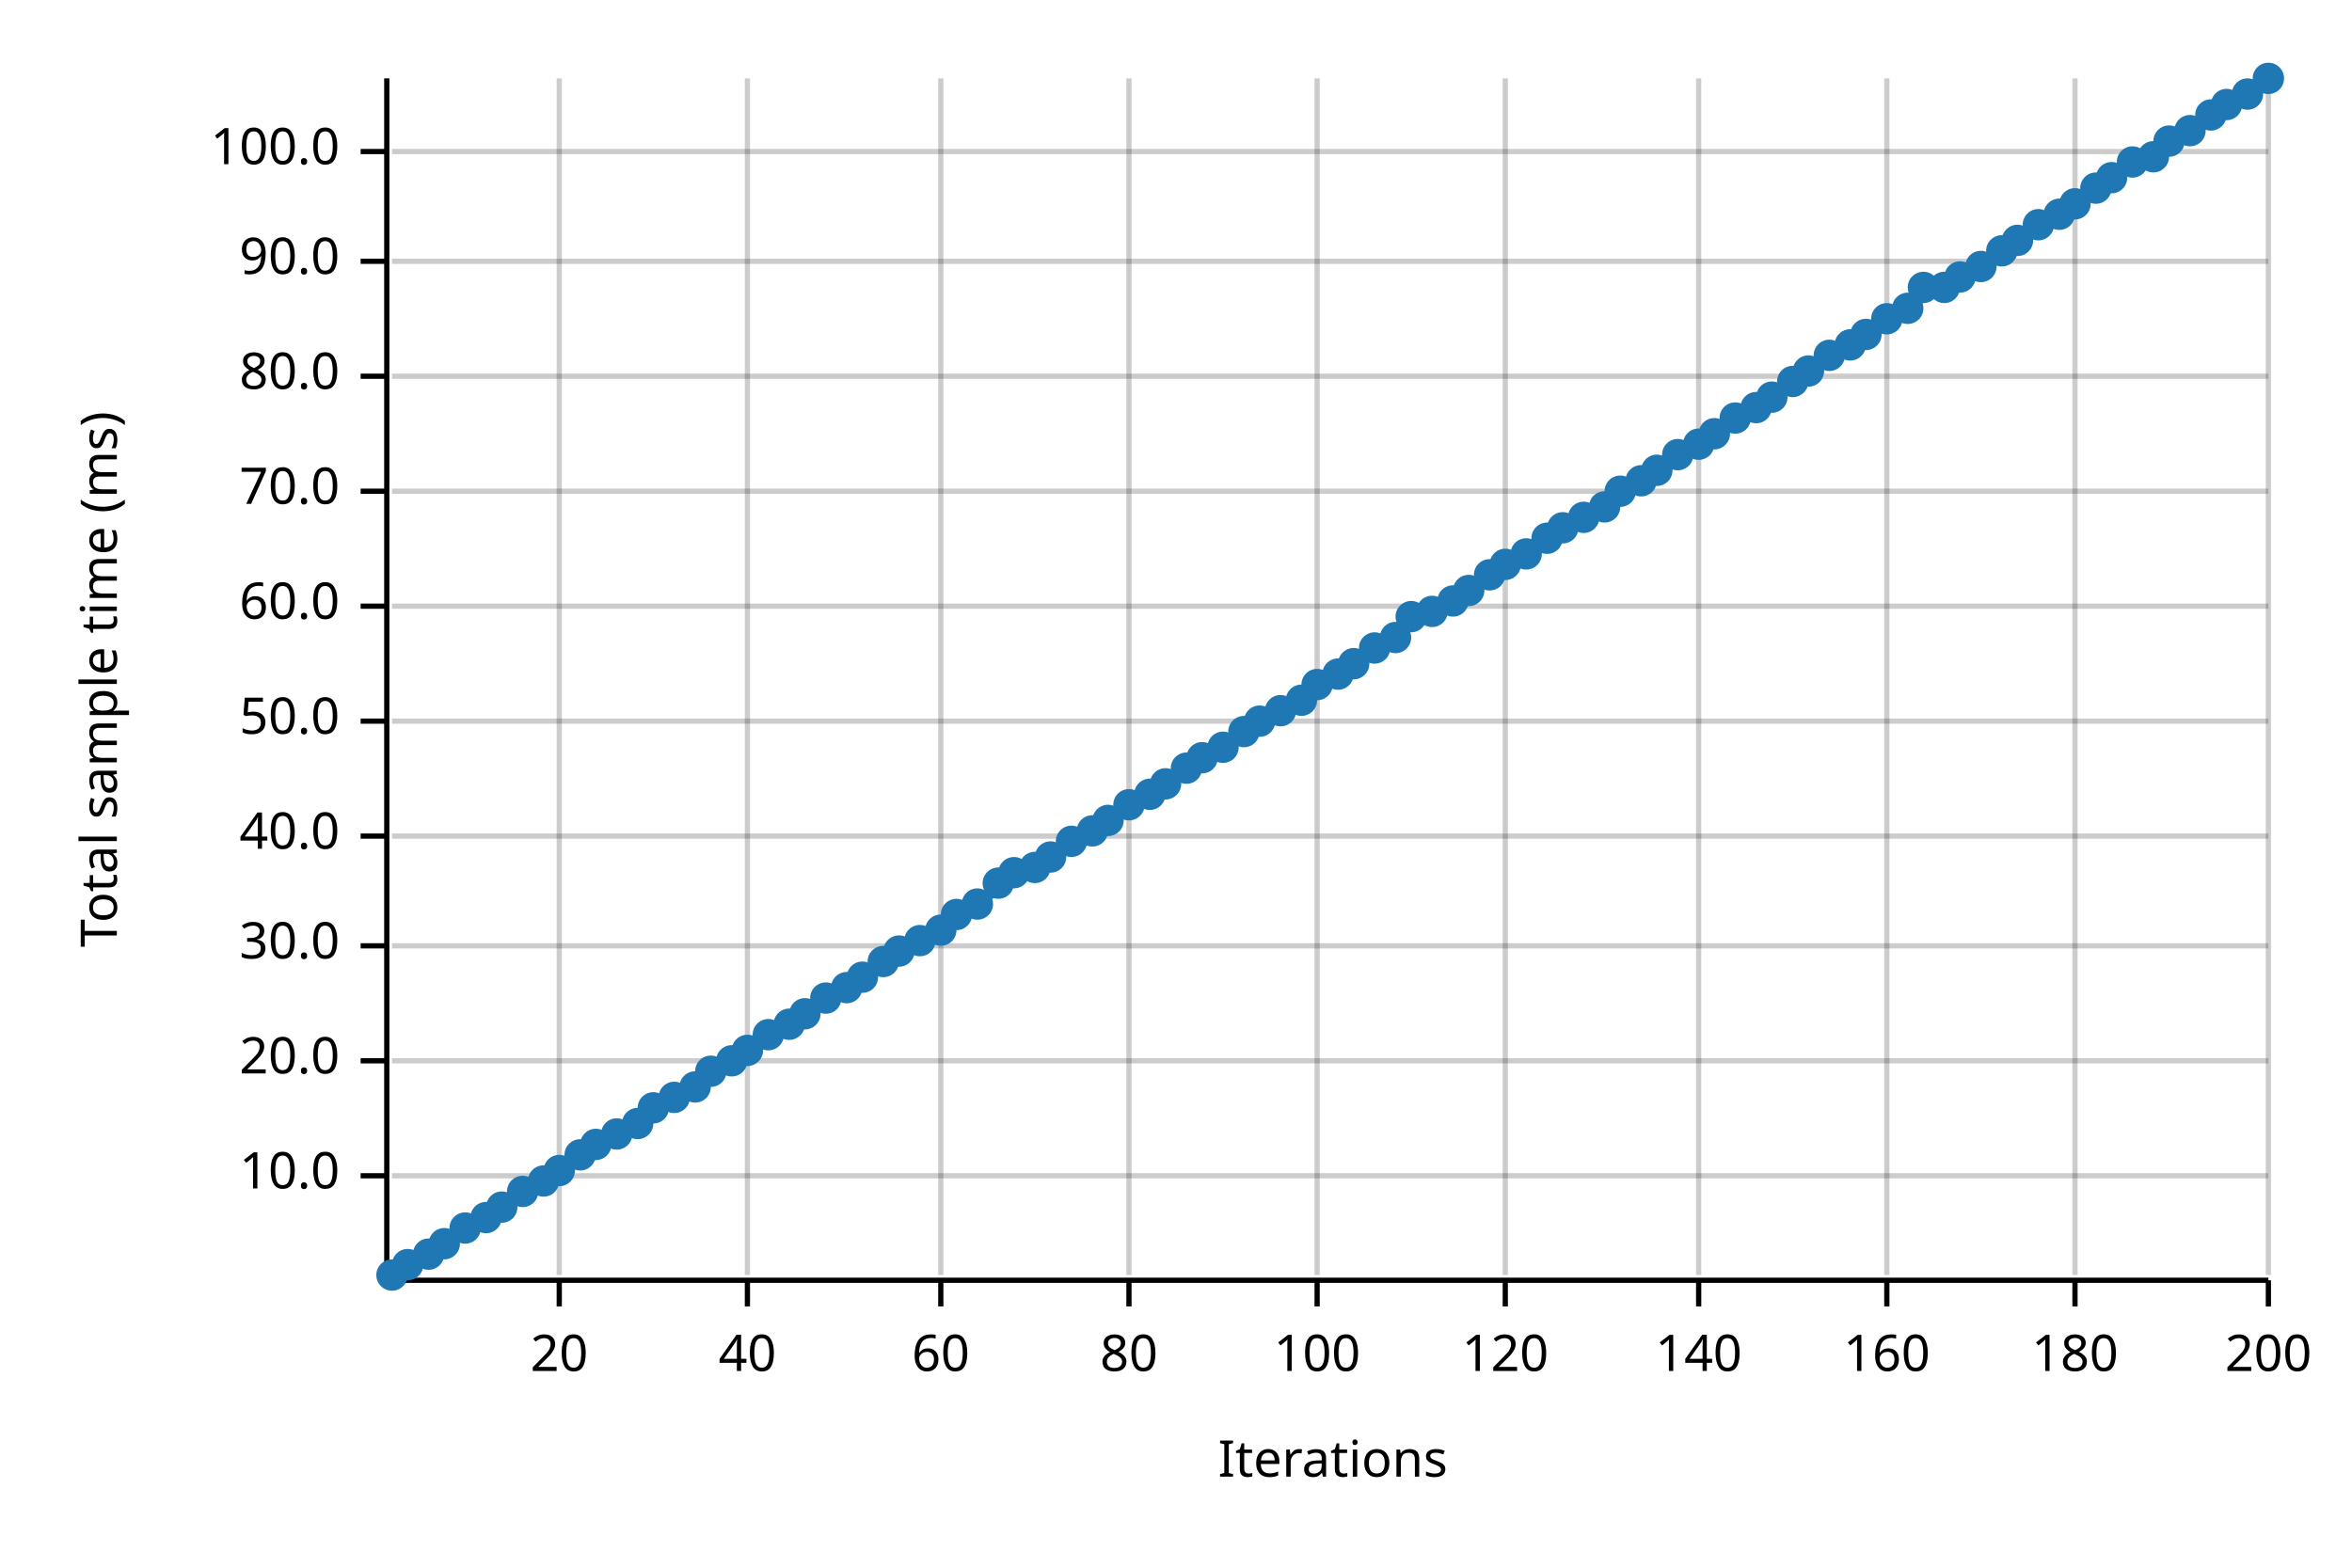
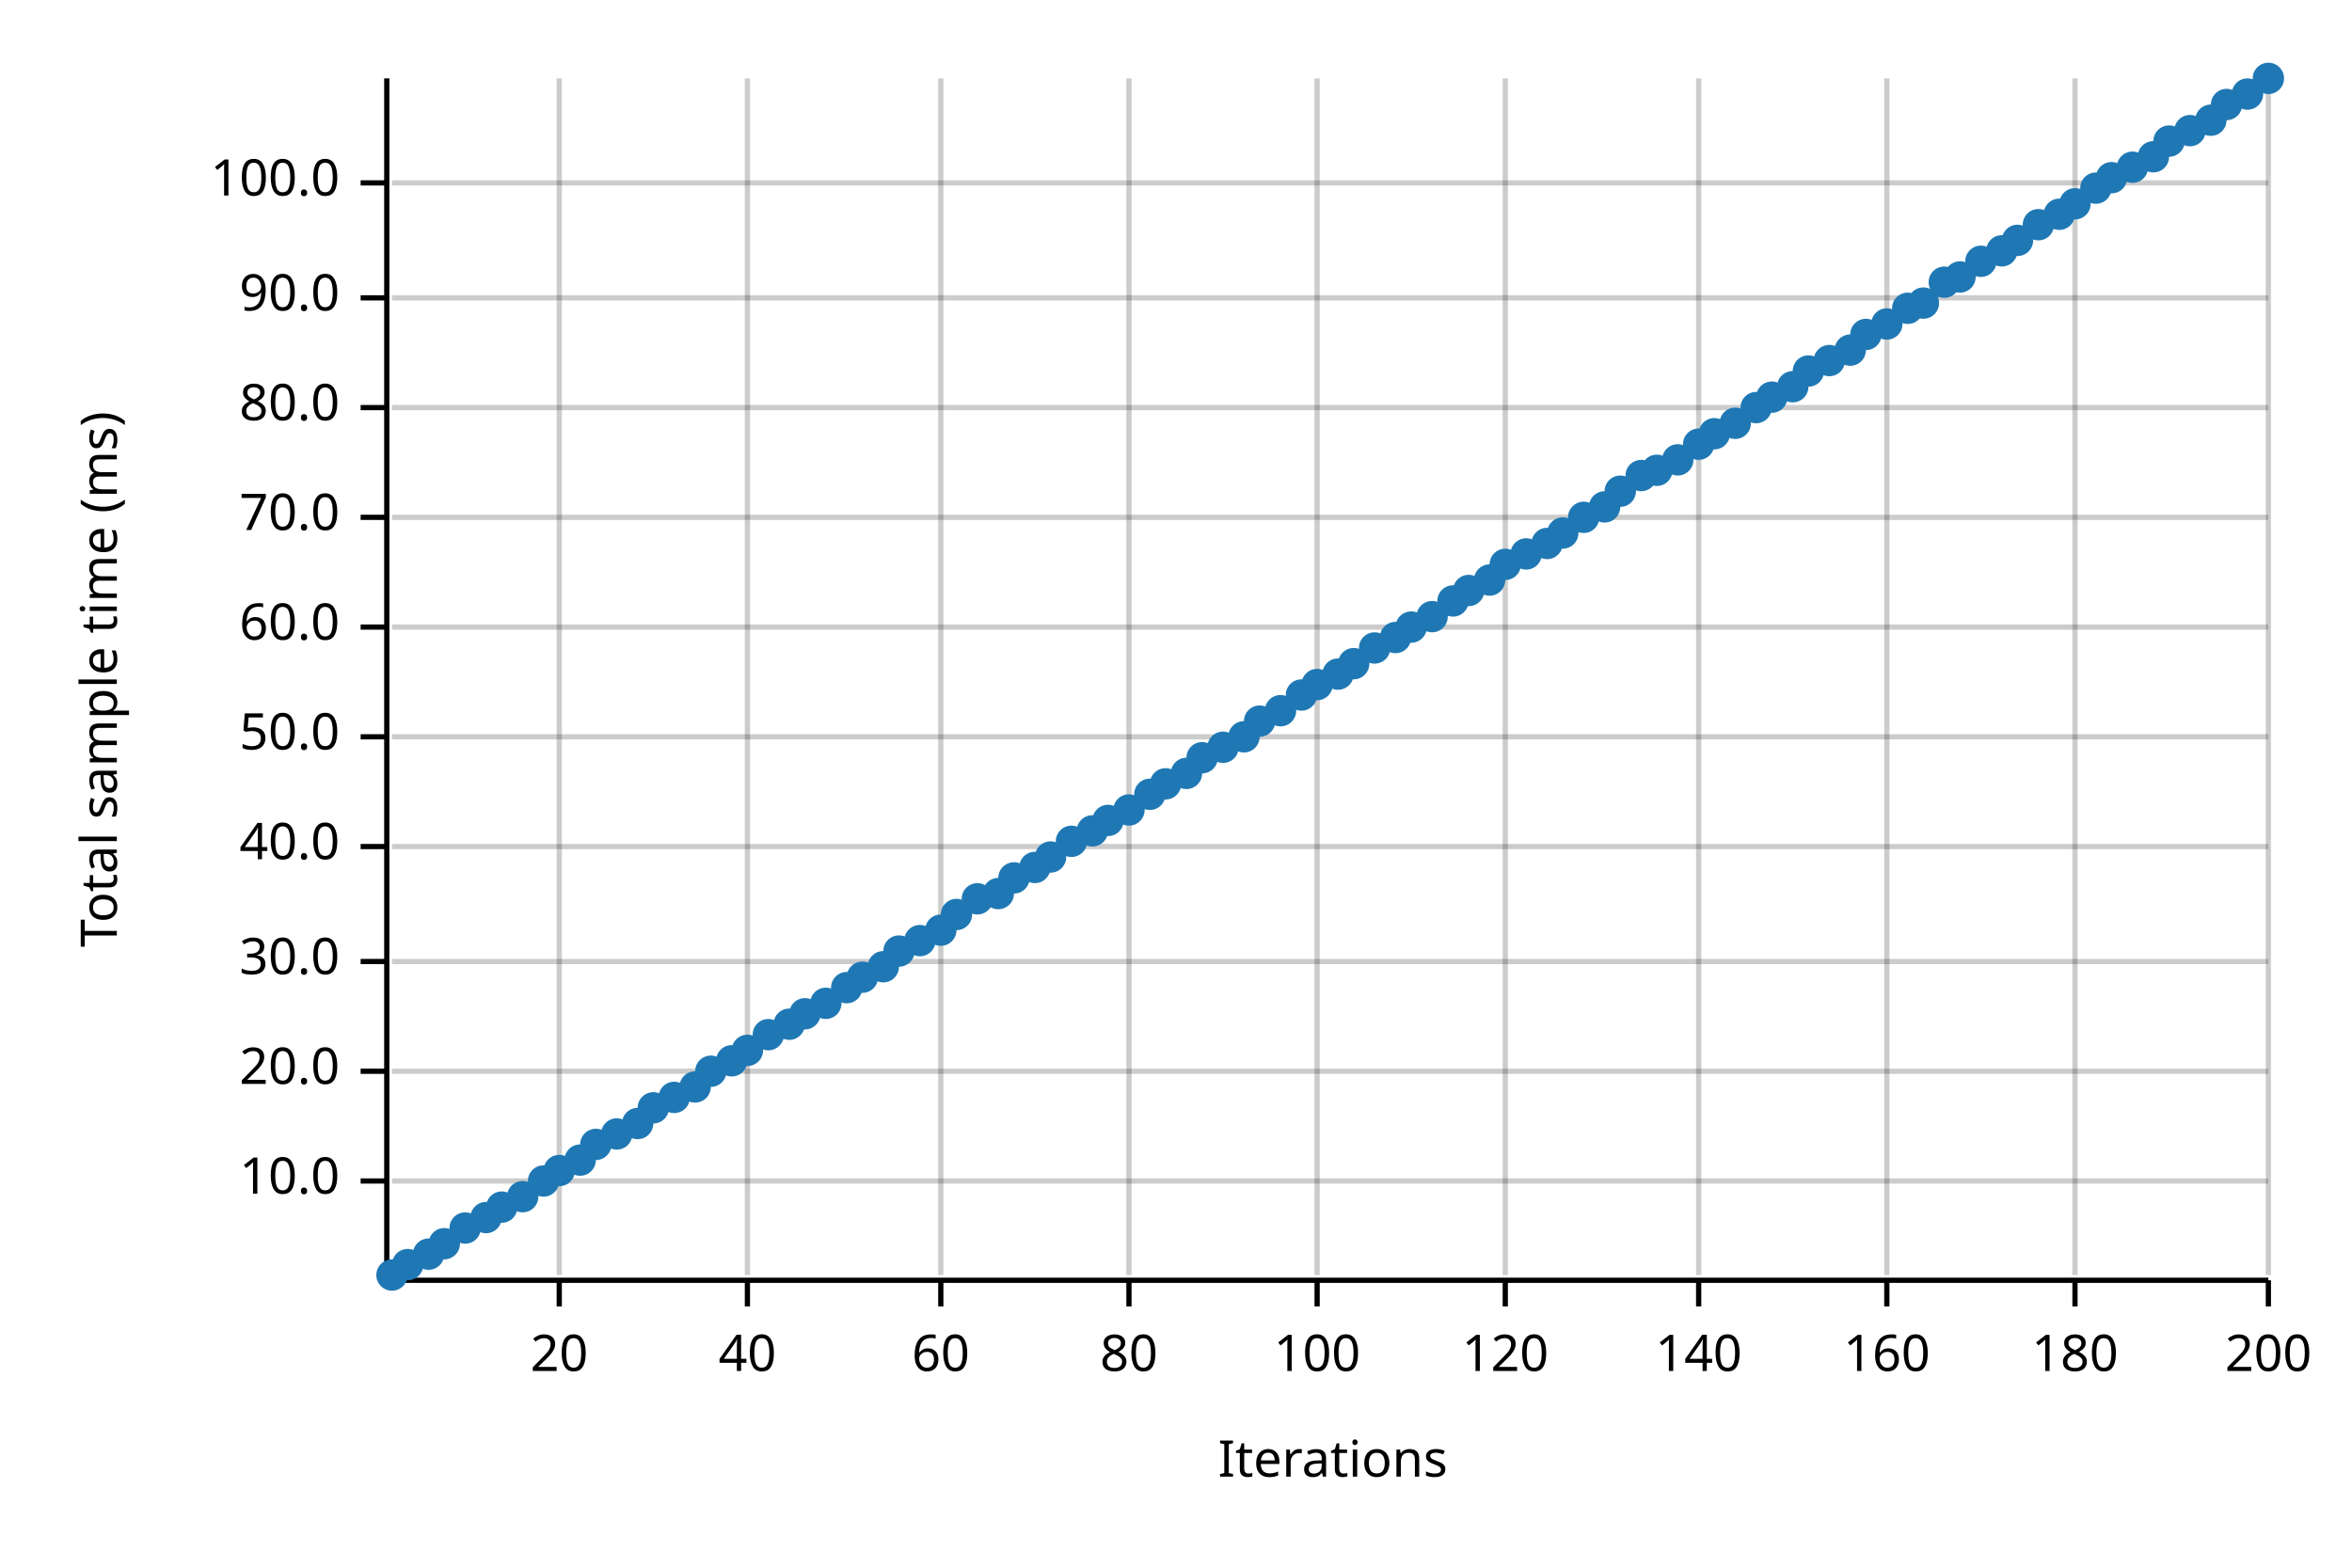
<svg xmlns="http://www.w3.org/2000/svg" width="450" height="300" viewBox="0 0 450 300">
  <text x="15" y="130" dy="0.76em" text-anchor="middle" font-family="sans-serif" font-size="9.677" opacity="1" fill="#000000" transform="rotate(270, 15, 130)">
Total sample time (ms)
</text>
  <text x="255" y="285" dy="-0.5ex" text-anchor="middle" font-family="sans-serif" font-size="9.677" opacity="1" fill="#000000">
Iterations
</text>
  <line opacity="0.2" stroke="#000000" stroke-width="1" x1="107" y1="244" x2="107" y2="15" />
  <line opacity="0.2" stroke="#000000" stroke-width="1" x1="143" y1="244" x2="143" y2="15" />
  <line opacity="0.2" stroke="#000000" stroke-width="1" x1="180" y1="244" x2="180" y2="15" />
  <line opacity="0.2" stroke="#000000" stroke-width="1" x1="216" y1="244" x2="216" y2="15" />
  <line opacity="0.2" stroke="#000000" stroke-width="1" x1="252" y1="244" x2="252" y2="15" />
  <line opacity="0.2" stroke="#000000" stroke-width="1" x1="288" y1="244" x2="288" y2="15" />
  <line opacity="0.2" stroke="#000000" stroke-width="1" x1="325" y1="244" x2="325" y2="15" />
  <line opacity="0.2" stroke="#000000" stroke-width="1" x1="361" y1="244" x2="361" y2="15" />
  <line opacity="0.2" stroke="#000000" stroke-width="1" x1="397" y1="244" x2="397" y2="15" />
  <line opacity="0.2" stroke="#000000" stroke-width="1" x1="434" y1="244" x2="434" y2="15" />
-   <line opacity="0.2" stroke="#000000" stroke-width="1" x1="75" y1="225" x2="434" y2="225" />
-   <line opacity="0.2" stroke="#000000" stroke-width="1" x1="75" y1="203" x2="434" y2="203" />
-   <line opacity="0.2" stroke="#000000" stroke-width="1" x1="75" y1="181" x2="434" y2="181" />
-   <line opacity="0.2" stroke="#000000" stroke-width="1" x1="75" y1="160" x2="434" y2="160" />
-   <line opacity="0.2" stroke="#000000" stroke-width="1" x1="75" y1="138" x2="434" y2="138" />
-   <line opacity="0.2" stroke="#000000" stroke-width="1" x1="75" y1="116" x2="434" y2="116" />
-   <line opacity="0.2" stroke="#000000" stroke-width="1" x1="75" y1="94" x2="434" y2="94" />
-   <line opacity="0.2" stroke="#000000" stroke-width="1" x1="75" y1="72" x2="434" y2="72" />
-   <line opacity="0.2" stroke="#000000" stroke-width="1" x1="75" y1="50" x2="434" y2="50" />
-   <line opacity="0.2" stroke="#000000" stroke-width="1" x1="75" y1="29" x2="434" y2="29" />
+   <line opacity="0.2" stroke="#000000" stroke-width="1" x1="75" y1="226" x2="434" y2="226" />
+   <line opacity="0.2" stroke="#000000" stroke-width="1" x1="75" y1="205" x2="434" y2="205" />
+   <line opacity="0.2" stroke="#000000" stroke-width="1" x1="75" y1="184" x2="434" y2="184" />
+   <line opacity="0.2" stroke="#000000" stroke-width="1" x1="75" y1="162" x2="434" y2="162" />
+   <line opacity="0.2" stroke="#000000" stroke-width="1" x1="75" y1="141" x2="434" y2="141" />
+   <line opacity="0.2" stroke="#000000" stroke-width="1" x1="75" y1="120" x2="434" y2="120" />
+   <line opacity="0.2" stroke="#000000" stroke-width="1" x1="75" y1="99" x2="434" y2="99" />
+   <line opacity="0.2" stroke="#000000" stroke-width="1" x1="75" y1="78" x2="434" y2="78" />
+   <line opacity="0.2" stroke="#000000" stroke-width="1" x1="75" y1="57" x2="434" y2="57" />
+   <line opacity="0.2" stroke="#000000" stroke-width="1" x1="75" y1="35" x2="434" y2="35" />
  <polyline fill="none" opacity="1" stroke="#000000" stroke-width="1" points="74,15 74,244 " />
-   <text x="65" y="225" dy="0.5ex" text-anchor="end" font-family="sans-serif" font-size="9.677" opacity="1" fill="#000000">
+   <text x="65" y="226" dy="0.5ex" text-anchor="end" font-family="sans-serif" font-size="9.677" opacity="1" fill="#000000">
10.0
</text>
-   <polyline fill="none" opacity="1" stroke="#000000" stroke-width="1" points="69,225 74,225 " />
-   <text x="65" y="203" dy="0.5ex" text-anchor="end" font-family="sans-serif" font-size="9.677" opacity="1" fill="#000000">
+   <polyline fill="none" opacity="1" stroke="#000000" stroke-width="1" points="69,226 74,226 " />
+   <text x="65" y="205" dy="0.5ex" text-anchor="end" font-family="sans-serif" font-size="9.677" opacity="1" fill="#000000">
20.0
</text>
-   <polyline fill="none" opacity="1" stroke="#000000" stroke-width="1" points="69,203 74,203 " />
-   <text x="65" y="181" dy="0.5ex" text-anchor="end" font-family="sans-serif" font-size="9.677" opacity="1" fill="#000000">
+   <polyline fill="none" opacity="1" stroke="#000000" stroke-width="1" points="69,205 74,205 " />
+   <text x="65" y="184" dy="0.5ex" text-anchor="end" font-family="sans-serif" font-size="9.677" opacity="1" fill="#000000">
30.0
</text>
-   <polyline fill="none" opacity="1" stroke="#000000" stroke-width="1" points="69,181 74,181 " />
-   <text x="65" y="160" dy="0.5ex" text-anchor="end" font-family="sans-serif" font-size="9.677" opacity="1" fill="#000000">
+   <polyline fill="none" opacity="1" stroke="#000000" stroke-width="1" points="69,184 74,184 " />
+   <text x="65" y="162" dy="0.5ex" text-anchor="end" font-family="sans-serif" font-size="9.677" opacity="1" fill="#000000">
40.0
</text>
-   <polyline fill="none" opacity="1" stroke="#000000" stroke-width="1" points="69,160 74,160 " />
-   <text x="65" y="138" dy="0.5ex" text-anchor="end" font-family="sans-serif" font-size="9.677" opacity="1" fill="#000000">
+   <polyline fill="none" opacity="1" stroke="#000000" stroke-width="1" points="69,162 74,162 " />
+   <text x="65" y="141" dy="0.5ex" text-anchor="end" font-family="sans-serif" font-size="9.677" opacity="1" fill="#000000">
50.0
</text>
-   <polyline fill="none" opacity="1" stroke="#000000" stroke-width="1" points="69,138 74,138 " />
-   <text x="65" y="116" dy="0.5ex" text-anchor="end" font-family="sans-serif" font-size="9.677" opacity="1" fill="#000000">
+   <polyline fill="none" opacity="1" stroke="#000000" stroke-width="1" points="69,141 74,141 " />
+   <text x="65" y="120" dy="0.5ex" text-anchor="end" font-family="sans-serif" font-size="9.677" opacity="1" fill="#000000">
60.0
</text>
-   <polyline fill="none" opacity="1" stroke="#000000" stroke-width="1" points="69,116 74,116 " />
-   <text x="65" y="94" dy="0.5ex" text-anchor="end" font-family="sans-serif" font-size="9.677" opacity="1" fill="#000000">
+   <polyline fill="none" opacity="1" stroke="#000000" stroke-width="1" points="69,120 74,120 " />
+   <text x="65" y="99" dy="0.5ex" text-anchor="end" font-family="sans-serif" font-size="9.677" opacity="1" fill="#000000">
70.0
</text>
-   <polyline fill="none" opacity="1" stroke="#000000" stroke-width="1" points="69,94 74,94 " />
-   <text x="65" y="72" dy="0.5ex" text-anchor="end" font-family="sans-serif" font-size="9.677" opacity="1" fill="#000000">
+   <polyline fill="none" opacity="1" stroke="#000000" stroke-width="1" points="69,99 74,99 " />
+   <text x="65" y="78" dy="0.5ex" text-anchor="end" font-family="sans-serif" font-size="9.677" opacity="1" fill="#000000">
80.0
</text>
-   <polyline fill="none" opacity="1" stroke="#000000" stroke-width="1" points="69,72 74,72 " />
-   <text x="65" y="50" dy="0.5ex" text-anchor="end" font-family="sans-serif" font-size="9.677" opacity="1" fill="#000000">
+   <polyline fill="none" opacity="1" stroke="#000000" stroke-width="1" points="69,78 74,78 " />
+   <text x="65" y="57" dy="0.5ex" text-anchor="end" font-family="sans-serif" font-size="9.677" opacity="1" fill="#000000">
90.0
</text>
-   <polyline fill="none" opacity="1" stroke="#000000" stroke-width="1" points="69,50 74,50 " />
-   <text x="65" y="29" dy="0.5ex" text-anchor="end" font-family="sans-serif" font-size="9.677" opacity="1" fill="#000000">
+   <polyline fill="none" opacity="1" stroke="#000000" stroke-width="1" points="69,57 74,57 " />
+   <text x="65" y="35" dy="0.5ex" text-anchor="end" font-family="sans-serif" font-size="9.677" opacity="1" fill="#000000">
100.0
</text>
-   <polyline fill="none" opacity="1" stroke="#000000" stroke-width="1" points="69,29 74,29 " />
+   <polyline fill="none" opacity="1" stroke="#000000" stroke-width="1" points="69,35 74,35 " />
  <polyline fill="none" opacity="1" stroke="#000000" stroke-width="1" points="75,245 434,245 " />
  <text x="107" y="255" dy="0.76em" text-anchor="middle" font-family="sans-serif" font-size="9.677" opacity="1" fill="#000000">
20
</text>
  <polyline fill="none" opacity="1" stroke="#000000" stroke-width="1" points="107,245 107,250 " />
  <text x="143" y="255" dy="0.76em" text-anchor="middle" font-family="sans-serif" font-size="9.677" opacity="1" fill="#000000">
40
</text>
  <polyline fill="none" opacity="1" stroke="#000000" stroke-width="1" points="143,245 143,250 " />
  <text x="180" y="255" dy="0.76em" text-anchor="middle" font-family="sans-serif" font-size="9.677" opacity="1" fill="#000000">
60
</text>
  <polyline fill="none" opacity="1" stroke="#000000" stroke-width="1" points="180,245 180,250 " />
  <text x="216" y="255" dy="0.76em" text-anchor="middle" font-family="sans-serif" font-size="9.677" opacity="1" fill="#000000">
80
</text>
  <polyline fill="none" opacity="1" stroke="#000000" stroke-width="1" points="216,245 216,250 " />
  <text x="252" y="255" dy="0.76em" text-anchor="middle" font-family="sans-serif" font-size="9.677" opacity="1" fill="#000000">
100
</text>
  <polyline fill="none" opacity="1" stroke="#000000" stroke-width="1" points="252,245 252,250 " />
  <text x="288" y="255" dy="0.76em" text-anchor="middle" font-family="sans-serif" font-size="9.677" opacity="1" fill="#000000">
120
</text>
  <polyline fill="none" opacity="1" stroke="#000000" stroke-width="1" points="288,245 288,250 " />
  <text x="325" y="255" dy="0.76em" text-anchor="middle" font-family="sans-serif" font-size="9.677" opacity="1" fill="#000000">
140
</text>
  <polyline fill="none" opacity="1" stroke="#000000" stroke-width="1" points="325,245 325,250 " />
  <text x="361" y="255" dy="0.76em" text-anchor="middle" font-family="sans-serif" font-size="9.677" opacity="1" fill="#000000">
160
</text>
  <polyline fill="none" opacity="1" stroke="#000000" stroke-width="1" points="361,245 361,250 " />
  <text x="397" y="255" dy="0.76em" text-anchor="middle" font-family="sans-serif" font-size="9.677" opacity="1" fill="#000000">
180
</text>
  <polyline fill="none" opacity="1" stroke="#000000" stroke-width="1" points="397,245 397,250 " />
  <text x="434" y="255" dy="0.76em" text-anchor="middle" font-family="sans-serif" font-size="9.677" opacity="1" fill="#000000">
200
</text>
  <polyline fill="none" opacity="1" stroke="#000000" stroke-width="1" points="434,245 434,250 " />
  <circle cx="75" cy="244" r="3" opacity="1" fill="#1F78B4" stroke="none" stroke-width="1" />
  <circle cx="78" cy="242" r="3" opacity="1" fill="#1F78B4" stroke="none" stroke-width="1" />
  <circle cx="82" cy="240" r="3" opacity="1" fill="#1F78B4" stroke="none" stroke-width="1" />
  <circle cx="85" cy="238" r="3" opacity="1" fill="#1F78B4" stroke="none" stroke-width="1" />
  <circle cx="89" cy="235" r="3" opacity="1" fill="#1F78B4" stroke="none" stroke-width="1" />
  <circle cx="93" cy="233" r="3" opacity="1" fill="#1F78B4" stroke="none" stroke-width="1" />
  <circle cx="96" cy="231" r="3" opacity="1" fill="#1F78B4" stroke="none" stroke-width="1" />
-   <circle cx="100" cy="228" r="3" opacity="1" fill="#1F78B4" stroke="none" stroke-width="1" />
+   <circle cx="100" cy="229" r="3" opacity="1" fill="#1F78B4" stroke="none" stroke-width="1" />
  <circle cx="104" cy="226" r="3" opacity="1" fill="#1F78B4" stroke="none" stroke-width="1" />
  <circle cx="107" cy="224" r="3" opacity="1" fill="#1F78B4" stroke="none" stroke-width="1" />
-   <circle cx="111" cy="221" r="3" opacity="1" fill="#1F78B4" stroke="none" stroke-width="1" />
+   <circle cx="111" cy="222" r="3" opacity="1" fill="#1F78B4" stroke="none" stroke-width="1" />
  <circle cx="114" cy="219" r="3" opacity="1" fill="#1F78B4" stroke="none" stroke-width="1" />
  <circle cx="118" cy="217" r="3" opacity="1" fill="#1F78B4" stroke="none" stroke-width="1" />
  <circle cx="122" cy="215" r="3" opacity="1" fill="#1F78B4" stroke="none" stroke-width="1" />
  <circle cx="125" cy="212" r="3" opacity="1" fill="#1F78B4" stroke="none" stroke-width="1" />
  <circle cx="129" cy="210" r="3" opacity="1" fill="#1F78B4" stroke="none" stroke-width="1" />
  <circle cx="133" cy="208" r="3" opacity="1" fill="#1F78B4" stroke="none" stroke-width="1" />
  <circle cx="136" cy="205" r="3" opacity="1" fill="#1F78B4" stroke="none" stroke-width="1" />
  <circle cx="140" cy="203" r="3" opacity="1" fill="#1F78B4" stroke="none" stroke-width="1" />
  <circle cx="143" cy="201" r="3" opacity="1" fill="#1F78B4" stroke="none" stroke-width="1" />
  <circle cx="147" cy="198" r="3" opacity="1" fill="#1F78B4" stroke="none" stroke-width="1" />
  <circle cx="151" cy="196" r="3" opacity="1" fill="#1F78B4" stroke="none" stroke-width="1" />
  <circle cx="154" cy="194" r="3" opacity="1" fill="#1F78B4" stroke="none" stroke-width="1" />
-   <circle cx="158" cy="191" r="3" opacity="1" fill="#1F78B4" stroke="none" stroke-width="1" />
+   <circle cx="158" cy="192" r="3" opacity="1" fill="#1F78B4" stroke="none" stroke-width="1" />
  <circle cx="162" cy="189" r="3" opacity="1" fill="#1F78B4" stroke="none" stroke-width="1" />
  <circle cx="165" cy="187" r="3" opacity="1" fill="#1F78B4" stroke="none" stroke-width="1" />
-   <circle cx="169" cy="184" r="3" opacity="1" fill="#1F78B4" stroke="none" stroke-width="1" />
+   <circle cx="169" cy="185" r="3" opacity="1" fill="#1F78B4" stroke="none" stroke-width="1" />
  <circle cx="172" cy="182" r="3" opacity="1" fill="#1F78B4" stroke="none" stroke-width="1" />
  <circle cx="176" cy="180" r="3" opacity="1" fill="#1F78B4" stroke="none" stroke-width="1" />
  <circle cx="180" cy="178" r="3" opacity="1" fill="#1F78B4" stroke="none" stroke-width="1" />
  <circle cx="183" cy="175" r="3" opacity="1" fill="#1F78B4" stroke="none" stroke-width="1" />
-   <circle cx="187" cy="173" r="3" opacity="1" fill="#1F78B4" stroke="none" stroke-width="1" />
-   <circle cx="191" cy="169" r="3" opacity="1" fill="#1F78B4" stroke="none" stroke-width="1" />
-   <circle cx="194" cy="167" r="3" opacity="1" fill="#1F78B4" stroke="none" stroke-width="1" />
+   <circle cx="187" cy="172" r="3" opacity="1" fill="#1F78B4" stroke="none" stroke-width="1" />
+   <circle cx="191" cy="171" r="3" opacity="1" fill="#1F78B4" stroke="none" stroke-width="1" />
+   <circle cx="194" cy="168" r="3" opacity="1" fill="#1F78B4" stroke="none" stroke-width="1" />
  <circle cx="198" cy="166" r="3" opacity="1" fill="#1F78B4" stroke="none" stroke-width="1" />
  <circle cx="201" cy="164" r="3" opacity="1" fill="#1F78B4" stroke="none" stroke-width="1" />
  <circle cx="205" cy="161" r="3" opacity="1" fill="#1F78B4" stroke="none" stroke-width="1" />
  <circle cx="209" cy="159" r="3" opacity="1" fill="#1F78B4" stroke="none" stroke-width="1" />
  <circle cx="212" cy="157" r="3" opacity="1" fill="#1F78B4" stroke="none" stroke-width="1" />
-   <circle cx="216" cy="154" r="3" opacity="1" fill="#1F78B4" stroke="none" stroke-width="1" />
+   <circle cx="216" cy="155" r="3" opacity="1" fill="#1F78B4" stroke="none" stroke-width="1" />
  <circle cx="220" cy="152" r="3" opacity="1" fill="#1F78B4" stroke="none" stroke-width="1" />
  <circle cx="223" cy="150" r="3" opacity="1" fill="#1F78B4" stroke="none" stroke-width="1" />
-   <circle cx="227" cy="147" r="3" opacity="1" fill="#1F78B4" stroke="none" stroke-width="1" />
+   <circle cx="227" cy="148" r="3" opacity="1" fill="#1F78B4" stroke="none" stroke-width="1" />
  <circle cx="230" cy="145" r="3" opacity="1" fill="#1F78B4" stroke="none" stroke-width="1" />
  <circle cx="234" cy="143" r="3" opacity="1" fill="#1F78B4" stroke="none" stroke-width="1" />
-   <circle cx="238" cy="140" r="3" opacity="1" fill="#1F78B4" stroke="none" stroke-width="1" />
+   <circle cx="238" cy="141" r="3" opacity="1" fill="#1F78B4" stroke="none" stroke-width="1" />
  <circle cx="241" cy="138" r="3" opacity="1" fill="#1F78B4" stroke="none" stroke-width="1" />
  <circle cx="245" cy="136" r="3" opacity="1" fill="#1F78B4" stroke="none" stroke-width="1" />
-   <circle cx="249" cy="134" r="3" opacity="1" fill="#1F78B4" stroke="none" stroke-width="1" />
+   <circle cx="249" cy="133" r="3" opacity="1" fill="#1F78B4" stroke="none" stroke-width="1" />
  <circle cx="252" cy="131" r="3" opacity="1" fill="#1F78B4" stroke="none" stroke-width="1" />
  <circle cx="256" cy="129" r="3" opacity="1" fill="#1F78B4" stroke="none" stroke-width="1" />
  <circle cx="259" cy="127" r="3" opacity="1" fill="#1F78B4" stroke="none" stroke-width="1" />
  <circle cx="263" cy="124" r="3" opacity="1" fill="#1F78B4" stroke="none" stroke-width="1" />
  <circle cx="267" cy="122" r="3" opacity="1" fill="#1F78B4" stroke="none" stroke-width="1" />
-   <circle cx="270" cy="118" r="3" opacity="1" fill="#1F78B4" stroke="none" stroke-width="1" />
-   <circle cx="274" cy="117" r="3" opacity="1" fill="#1F78B4" stroke="none" stroke-width="1" />
+   <circle cx="270" cy="120" r="3" opacity="1" fill="#1F78B4" stroke="none" stroke-width="1" />
+   <circle cx="274" cy="118" r="3" opacity="1" fill="#1F78B4" stroke="none" stroke-width="1" />
  <circle cx="278" cy="115" r="3" opacity="1" fill="#1F78B4" stroke="none" stroke-width="1" />
  <circle cx="281" cy="113" r="3" opacity="1" fill="#1F78B4" stroke="none" stroke-width="1" />
-   <circle cx="285" cy="110" r="3" opacity="1" fill="#1F78B4" stroke="none" stroke-width="1" />
+   <circle cx="285" cy="111" r="3" opacity="1" fill="#1F78B4" stroke="none" stroke-width="1" />
  <circle cx="288" cy="108" r="3" opacity="1" fill="#1F78B4" stroke="none" stroke-width="1" />
  <circle cx="292" cy="106" r="3" opacity="1" fill="#1F78B4" stroke="none" stroke-width="1" />
-   <circle cx="296" cy="103" r="3" opacity="1" fill="#1F78B4" stroke="none" stroke-width="1" />
-   <circle cx="299" cy="101" r="3" opacity="1" fill="#1F78B4" stroke="none" stroke-width="1" />
+   <circle cx="296" cy="104" r="3" opacity="1" fill="#1F78B4" stroke="none" stroke-width="1" />
+   <circle cx="299" cy="102" r="3" opacity="1" fill="#1F78B4" stroke="none" stroke-width="1" />
  <circle cx="303" cy="99" r="3" opacity="1" fill="#1F78B4" stroke="none" stroke-width="1" />
  <circle cx="307" cy="97" r="3" opacity="1" fill="#1F78B4" stroke="none" stroke-width="1" />
  <circle cx="310" cy="94" r="3" opacity="1" fill="#1F78B4" stroke="none" stroke-width="1" />
-   <circle cx="314" cy="92" r="3" opacity="1" fill="#1F78B4" stroke="none" stroke-width="1" />
+   <circle cx="314" cy="91" r="3" opacity="1" fill="#1F78B4" stroke="none" stroke-width="1" />
  <circle cx="317" cy="90" r="3" opacity="1" fill="#1F78B4" stroke="none" stroke-width="1" />
-   <circle cx="321" cy="87" r="3" opacity="1" fill="#1F78B4" stroke="none" stroke-width="1" />
+   <circle cx="321" cy="88" r="3" opacity="1" fill="#1F78B4" stroke="none" stroke-width="1" />
  <circle cx="325" cy="85" r="3" opacity="1" fill="#1F78B4" stroke="none" stroke-width="1" />
  <circle cx="328" cy="83" r="3" opacity="1" fill="#1F78B4" stroke="none" stroke-width="1" />
-   <circle cx="332" cy="80" r="3" opacity="1" fill="#1F78B4" stroke="none" stroke-width="1" />
+   <circle cx="332" cy="81" r="3" opacity="1" fill="#1F78B4" stroke="none" stroke-width="1" />
  <circle cx="336" cy="78" r="3" opacity="1" fill="#1F78B4" stroke="none" stroke-width="1" />
  <circle cx="339" cy="76" r="3" opacity="1" fill="#1F78B4" stroke="none" stroke-width="1" />
-   <circle cx="343" cy="73" r="3" opacity="1" fill="#1F78B4" stroke="none" stroke-width="1" />
+   <circle cx="343" cy="74" r="3" opacity="1" fill="#1F78B4" stroke="none" stroke-width="1" />
  <circle cx="346" cy="71" r="3" opacity="1" fill="#1F78B4" stroke="none" stroke-width="1" />
-   <circle cx="350" cy="68" r="3" opacity="1" fill="#1F78B4" stroke="none" stroke-width="1" />
-   <circle cx="354" cy="66" r="3" opacity="1" fill="#1F78B4" stroke="none" stroke-width="1" />
+   <circle cx="350" cy="69" r="3" opacity="1" fill="#1F78B4" stroke="none" stroke-width="1" />
+   <circle cx="354" cy="67" r="3" opacity="1" fill="#1F78B4" stroke="none" stroke-width="1" />
  <circle cx="357" cy="64" r="3" opacity="1" fill="#1F78B4" stroke="none" stroke-width="1" />
-   <circle cx="361" cy="61" r="3" opacity="1" fill="#1F78B4" stroke="none" stroke-width="1" />
+   <circle cx="361" cy="62" r="3" opacity="1" fill="#1F78B4" stroke="none" stroke-width="1" />
  <circle cx="365" cy="59" r="3" opacity="1" fill="#1F78B4" stroke="none" stroke-width="1" />
-   <circle cx="368" cy="55" r="3" opacity="1" fill="#1F78B4" stroke="none" stroke-width="1" />
-   <circle cx="372" cy="55" r="3" opacity="1" fill="#1F78B4" stroke="none" stroke-width="1" />
+   <circle cx="368" cy="58" r="3" opacity="1" fill="#1F78B4" stroke="none" stroke-width="1" />
+   <circle cx="372" cy="54" r="3" opacity="1" fill="#1F78B4" stroke="none" stroke-width="1" />
  <circle cx="375" cy="53" r="3" opacity="1" fill="#1F78B4" stroke="none" stroke-width="1" />
-   <circle cx="379" cy="51" r="3" opacity="1" fill="#1F78B4" stroke="none" stroke-width="1" />
+   <circle cx="379" cy="50" r="3" opacity="1" fill="#1F78B4" stroke="none" stroke-width="1" />
  <circle cx="383" cy="48" r="3" opacity="1" fill="#1F78B4" stroke="none" stroke-width="1" />
  <circle cx="386" cy="46" r="3" opacity="1" fill="#1F78B4" stroke="none" stroke-width="1" />
  <circle cx="390" cy="43" r="3" opacity="1" fill="#1F78B4" stroke="none" stroke-width="1" />
  <circle cx="394" cy="41" r="3" opacity="1" fill="#1F78B4" stroke="none" stroke-width="1" />
  <circle cx="397" cy="39" r="3" opacity="1" fill="#1F78B4" stroke="none" stroke-width="1" />
  <circle cx="401" cy="36" r="3" opacity="1" fill="#1F78B4" stroke="none" stroke-width="1" />
  <circle cx="404" cy="34" r="3" opacity="1" fill="#1F78B4" stroke="none" stroke-width="1" />
-   <circle cx="408" cy="31" r="3" opacity="1" fill="#1F78B4" stroke="none" stroke-width="1" />
+   <circle cx="408" cy="32" r="3" opacity="1" fill="#1F78B4" stroke="none" stroke-width="1" />
  <circle cx="412" cy="30" r="3" opacity="1" fill="#1F78B4" stroke="none" stroke-width="1" />
  <circle cx="415" cy="27" r="3" opacity="1" fill="#1F78B4" stroke="none" stroke-width="1" />
  <circle cx="419" cy="25" r="3" opacity="1" fill="#1F78B4" stroke="none" stroke-width="1" />
-   <circle cx="423" cy="22" r="3" opacity="1" fill="#1F78B4" stroke="none" stroke-width="1" />
+   <circle cx="423" cy="23" r="3" opacity="1" fill="#1F78B4" stroke="none" stroke-width="1" />
  <circle cx="426" cy="20" r="3" opacity="1" fill="#1F78B4" stroke="none" stroke-width="1" />
  <circle cx="430" cy="18" r="3" opacity="1" fill="#1F78B4" stroke="none" stroke-width="1" />
  <circle cx="434" cy="15" r="3" opacity="1" fill="#1F78B4" stroke="none" stroke-width="1" />
-   <polyline fill="none" opacity="1" stroke="#1F78B4" stroke-width="1" points="75,245 434,15 " />
-   <polygon opacity="0.25" fill="#1F78B4" points="75,245 434,16 434,15 " />
+   <polyline fill="none" opacity="1" stroke="#1F78B4" stroke-width="1" points="75,245 434,16 " />
+   <polygon opacity="0.25" fill="#1F78B4" points="75,245 434,16 434,16 " />
</svg>
